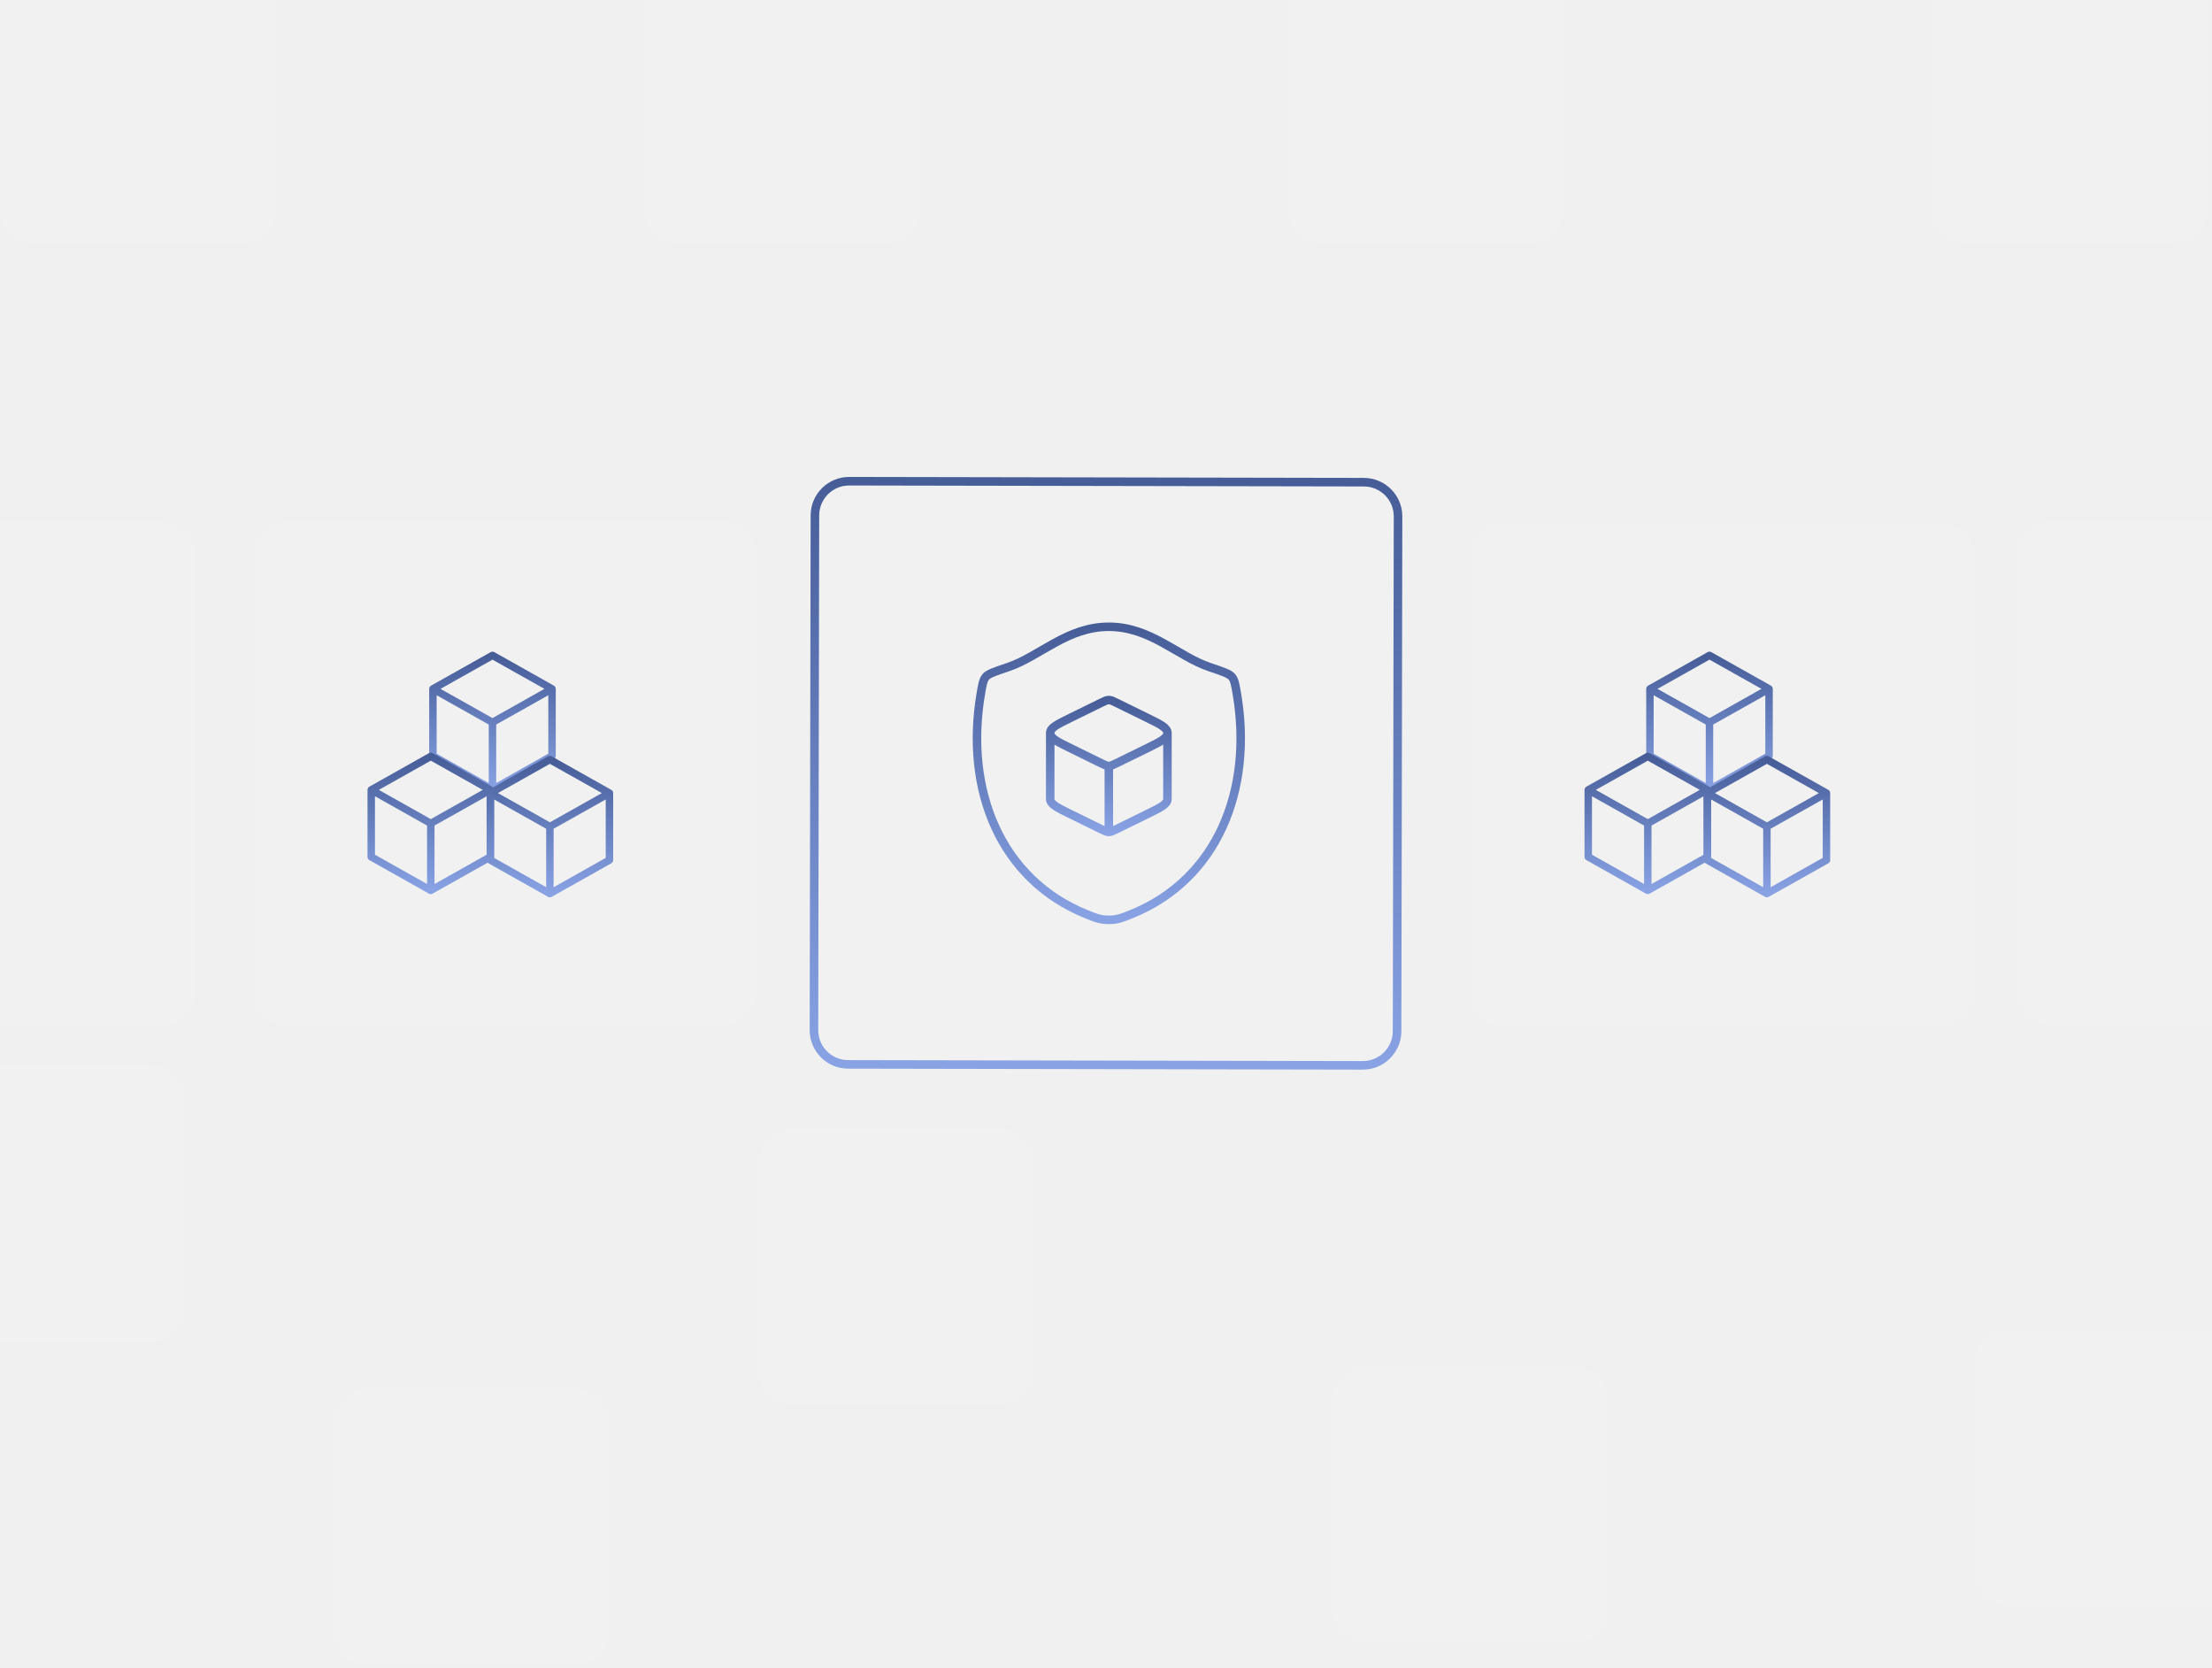
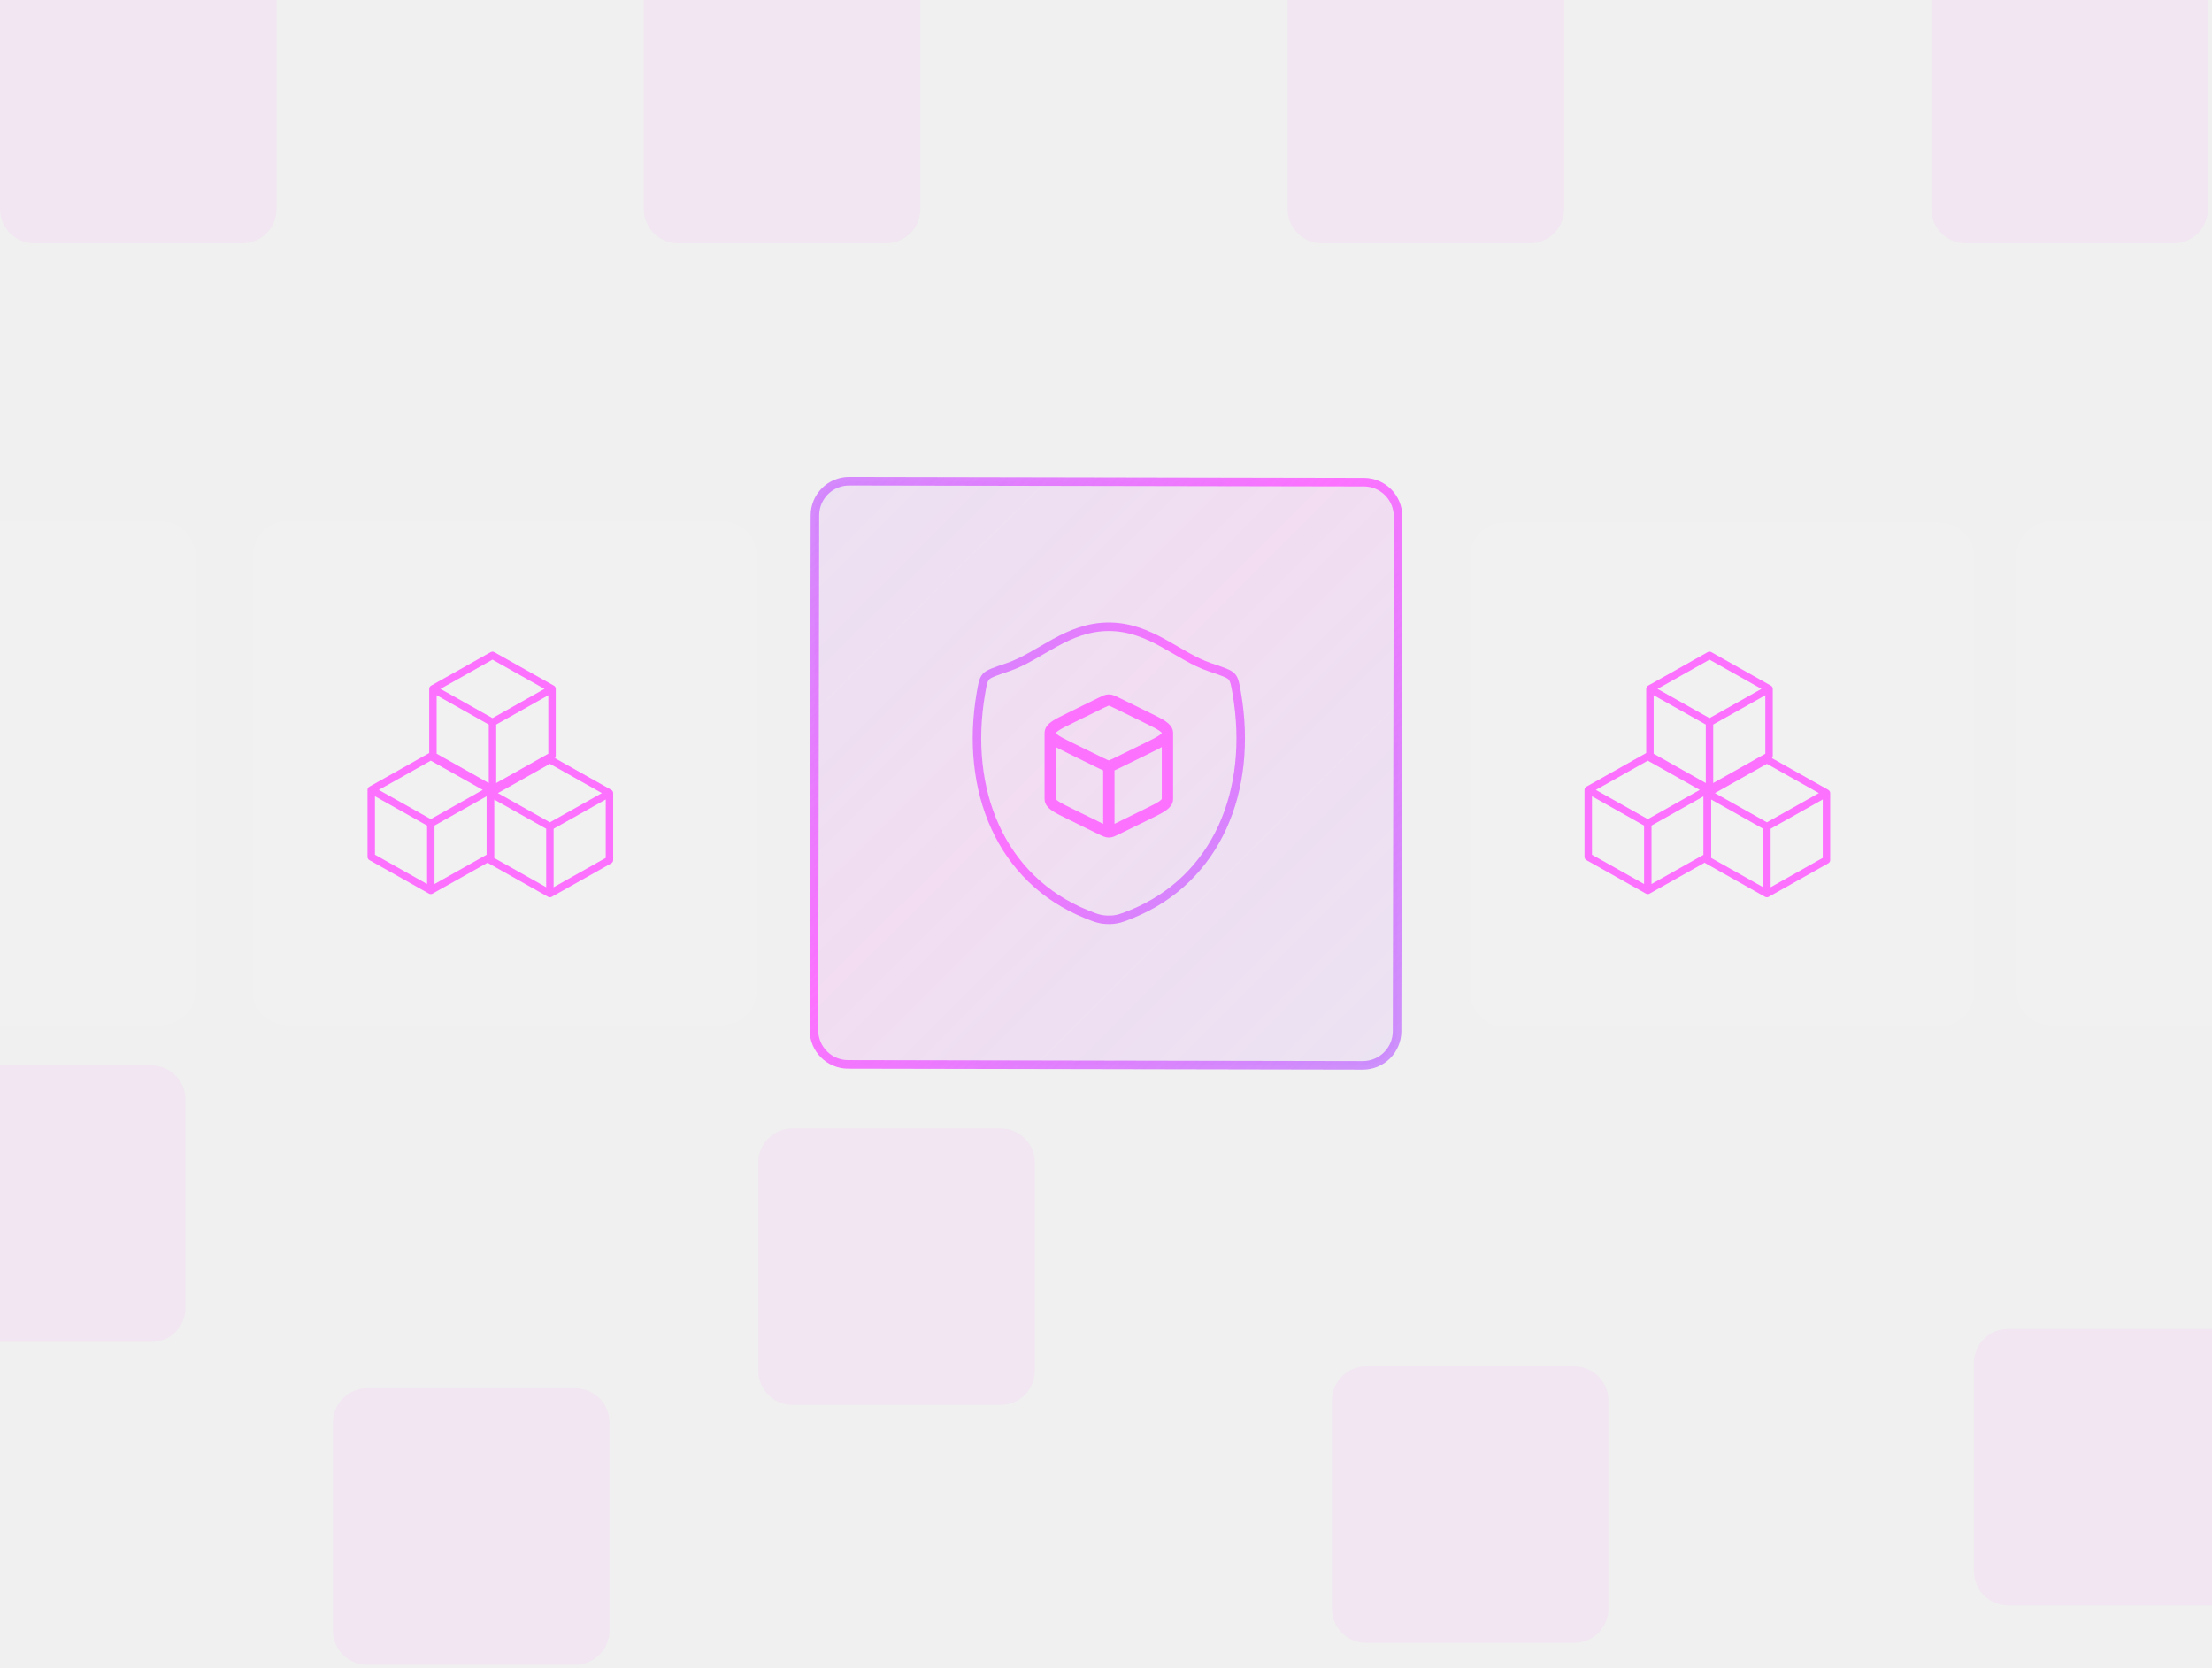
<svg xmlns="http://www.w3.org/2000/svg" width="390" height="294" viewBox="0 0 390 294" fill="none">
  <rect x="44.566" y="91.918" width="88.817" height="88.817" rx="6.036" fill="white" fill-opacity="0.08" />
-   <rect x="143.691" y="84.824" width="102.811" height="102.811" rx="6.036" transform="rotate(0.107323 143.691 84.8242)" fill="white" fill-opacity="0.04" stroke="url(#paint0_linear_35_20)" stroke-width="1.509" />
+   <rect x="143.691" y="84.824" width="102.811" height="102.811" rx="6.036" transform="rotate(0.107323 143.691 84.8242)" fill="url(#paint0_linear_75_745)" fill-opacity="0.15" stroke="url(#paint1_linear_75_745)" stroke-width="1.509" />
  <rect x="259.207" y="92.125" width="88.817" height="88.817" rx="6.036" fill="white" fill-opacity="0.08" />
  <rect x="355.547" y="91.918" width="88.817" height="88.817" rx="6.036" fill="white" fill-opacity="0.08" />
  <rect x="-54.363" y="91.918" width="88.817" height="88.817" rx="6.036" fill="white" fill-opacity="0.08" />
-   <rect x="133.699" y="198.93" width="48.755" height="48.755" rx="6.036" fill="white" fill-opacity="0.04" />
-   <rect x="234.828" y="240.875" width="48.755" height="48.755" rx="6.036" fill="white" fill-opacity="0.04" />
-   <rect y="-5.859" width="48.755" height="48.755" rx="6.036" fill="white" fill-opacity="0.04" />
-   <rect x="-16.047" y="187.828" width="48.755" height="48.755" rx="6.036" fill="white" fill-opacity="0.04" />
-   <rect x="113.51" y="-5.859" width="48.755" height="48.755" rx="6.036" fill="white" fill-opacity="0.04" />
-   <rect x="348.023" y="234.266" width="48.755" height="48.755" rx="6.036" fill="white" fill-opacity="0.04" />
-   <rect x="58.699" y="244.746" width="48.755" height="48.755" rx="6.036" fill="white" fill-opacity="0.04" />
-   <rect x="227.02" y="-5.859" width="48.755" height="48.755" rx="6.036" fill="white" fill-opacity="0.04" />
-   <path d="M195.495 110.496C188.132 110.496 183.361 115.712 177.716 117.613C175.422 118.388 174.273 118.773 173.81 119.318C173.345 119.861 173.209 120.659 172.937 122.25C170.026 139.29 176.389 155.043 191.561 161.176C193.191 161.835 194.007 162.163 195.503 162.163C196.998 162.163 197.817 161.832 199.447 161.173C214.619 155.043 220.974 139.29 218.063 122.25C217.789 120.659 217.655 119.861 217.19 119.316C216.725 118.771 215.578 118.386 213.284 117.613C207.637 115.712 202.857 110.496 195.495 110.496Z" stroke="url(#paint1_linear_35_20)" stroke-width="1.5" stroke-linecap="round" stroke-linejoin="round" />
-   <path d="M195.499 146.664C195.861 146.664 196.197 146.499 196.866 146.173L202.255 143.53C204.639 142.36 205.833 141.776 205.833 140.852V129.227M195.499 146.664C195.138 146.664 194.802 146.499 194.133 146.173L188.744 143.53C186.36 142.36 185.166 141.776 185.166 140.852V129.227M195.499 146.664V135.039M205.833 129.227C205.833 128.302 204.639 127.718 202.255 126.548L196.869 123.907C196.194 123.579 195.858 123.414 195.499 123.414C195.138 123.414 194.802 123.579 194.133 123.905L188.744 126.55C186.36 127.718 185.166 128.302 185.166 129.227M205.833 129.227C205.833 130.151 204.639 130.735 202.255 131.905L196.866 134.546C196.194 134.874 195.858 135.039 195.499 135.039M185.166 129.227C185.166 130.151 186.36 130.735 188.744 131.905L194.133 134.546C194.804 134.874 195.14 135.039 195.499 135.039" stroke="url(#paint2_linear_35_20)" stroke-width="1.5" stroke-linecap="round" stroke-linejoin="round" />
-   <path d="M311.902 121.445L301.402 115.539L290.902 121.445M311.902 121.445V133.257L301.402 139.164M311.902 121.445L301.402 127.351M301.402 139.164L290.902 133.257V121.445M301.402 139.164V127.351M290.902 121.445L301.402 127.351" stroke="url(#paint3_linear_35_20)" stroke-width="1.312" stroke-linecap="round" stroke-linejoin="round" />
-   <path d="M322.025 139.816L311.525 133.91L301.025 139.816M322.025 139.816V151.628L311.525 157.535M322.025 139.816L311.525 145.722M311.525 157.535L301.025 151.628V139.816M311.525 157.535V145.722M301.025 139.816L311.525 145.722" stroke="url(#paint4_linear_35_20)" stroke-width="1.312" stroke-linecap="round" stroke-linejoin="round" />
-   <path d="M301.025 139.254L290.525 133.348L280.025 139.254M301.025 139.254V151.066L290.525 156.972M301.025 139.254L290.525 145.16M290.525 156.972L280.025 151.066V139.254M290.525 156.972V145.16M280.025 139.254L290.525 145.16" stroke="url(#paint5_linear_35_20)" stroke-width="1.312" stroke-linecap="round" stroke-linejoin="round" />
-   <path d="M97.33 121.445L86.83 115.539L76.33 121.445M97.33 121.445V133.257L86.83 139.164M97.33 121.445L86.83 127.351M86.83 139.164L76.33 133.257V121.445M86.83 139.164V127.351M76.33 121.445L86.83 127.351" stroke="url(#paint6_linear_35_20)" stroke-width="1.312" stroke-linecap="round" stroke-linejoin="round" />
-   <path d="M107.453 139.816L96.953 133.91L86.453 139.816M107.453 139.816V151.628L96.953 157.535M107.453 139.816L96.953 145.722M96.953 157.535L86.453 151.628V139.816M96.953 157.535V145.722M86.453 139.816L96.953 145.722" stroke="url(#paint7_linear_35_20)" stroke-width="1.312" stroke-linecap="round" stroke-linejoin="round" />
-   <path d="M86.453 139.254L75.953 133.348L65.453 139.254M86.453 139.254V151.066L75.953 156.972M86.453 139.254L75.953 145.16M75.953 156.972L65.453 151.066V139.254M75.953 156.972V145.16M65.453 139.254L75.953 145.16" stroke="url(#paint8_linear_35_20)" stroke-width="1.312" stroke-linecap="round" stroke-linejoin="round" />
-   <rect x="340.529" y="-5.859" width="48.755" height="48.755" rx="6.036" fill="white" fill-opacity="0.04" />
+   <rect x="133.699" y="198.93" width="48.755" height="48.755" rx="6.036" fill="url(#paint2_linear_75_745)" fill-opacity="0.08" />
+   <rect x="234.828" y="240.875" width="48.755" height="48.755" rx="6.036" fill="url(#paint3_linear_75_745)" fill-opacity="0.08" />
+   <rect y="-5.859" width="48.755" height="48.755" rx="6.036" fill="url(#paint4_linear_75_745)" fill-opacity="0.08" />
+   <rect x="-16.047" y="187.828" width="48.755" height="48.755" rx="6.036" fill="url(#paint5_linear_75_745)" fill-opacity="0.08" />
+   <rect x="113.51" y="-5.859" width="48.755" height="48.755" rx="6.036" fill="url(#paint6_linear_75_745)" fill-opacity="0.08" />
+   <rect x="348.023" y="234.266" width="48.755" height="48.755" rx="6.036" fill="url(#paint7_linear_75_745)" fill-opacity="0.08" />
+   <rect x="58.699" y="244.746" width="48.755" height="48.755" rx="6.036" fill="url(#paint8_linear_75_745)" fill-opacity="0.08" />
+   <rect x="227.02" y="-5.859" width="48.755" height="48.755" rx="6.036" fill="url(#paint9_linear_75_745)" fill-opacity="0.08" />
+   <path d="M195.495 110.496C188.132 110.496 183.361 115.712 177.716 117.613C175.422 118.388 174.273 118.773 173.81 119.318C173.345 119.861 173.209 120.659 172.937 122.25C170.026 139.29 176.389 155.043 191.561 161.176C193.191 161.835 194.007 162.163 195.503 162.163C196.998 162.163 197.817 161.832 199.447 161.173C214.619 155.043 220.974 139.29 218.063 122.25C217.789 120.659 217.655 119.861 217.19 119.316C216.725 118.771 215.578 118.386 213.284 117.613C207.637 115.712 202.857 110.496 195.495 110.496Z" stroke="url(#paint10_linear_75_745)" stroke-width="1.5" stroke-linecap="round" stroke-linejoin="round" />
+   <path d="M195.499 146.664C195.861 146.664 196.197 146.499 196.866 146.173L202.255 143.53C204.639 142.36 205.833 141.776 205.833 140.852V129.227M195.499 146.664C195.138 146.664 194.802 146.499 194.133 146.173L188.744 143.53C186.36 142.36 185.166 141.776 185.166 140.852V129.227M195.499 146.664V135.039M205.833 129.227C205.833 128.302 204.639 127.718 202.255 126.548L196.869 123.907C196.194 123.579 195.858 123.414 195.499 123.414C195.138 123.414 194.802 123.579 194.133 123.905L188.744 126.55C186.36 127.718 185.166 128.302 185.166 129.227M205.833 129.227C205.833 130.151 204.639 130.735 202.255 131.905L196.866 134.546C196.194 134.874 195.858 135.039 195.499 135.039M185.166 129.227C185.166 130.151 186.36 130.735 188.744 131.905L194.133 134.546C194.804 134.874 195.14 135.039 195.499 135.039" stroke="#FC72FF" stroke-width="2" stroke-linecap="round" stroke-linejoin="round" />
+   <path d="M311.902 121.445L301.402 115.539L290.902 121.445M311.902 121.445V133.257L301.402 139.164M311.902 121.445L301.402 127.351M301.402 139.164L290.902 133.257V121.445M301.402 139.164V127.351M290.902 121.445L301.402 127.351" stroke="#FC72FF" stroke-width="1.312" stroke-linecap="round" stroke-linejoin="round" />
+   <path d="M322.025 139.816L311.525 133.91L301.025 139.816M322.025 139.816V151.628L311.525 157.535M322.025 139.816L311.525 145.722M311.525 157.535L301.025 151.628V139.816M311.525 157.535V145.722M301.025 139.816L311.525 145.722" stroke="#FC72FF" stroke-width="1.312" stroke-linecap="round" stroke-linejoin="round" />
+   <path d="M301.025 139.254L290.525 133.348L280.025 139.254M301.025 139.254V151.066L290.525 156.972M301.025 139.254L290.525 145.16M290.525 156.972L280.025 151.066V139.254M290.525 156.972V145.16M280.025 139.254L290.525 145.16" stroke="#FC72FF" stroke-width="1.312" stroke-linecap="round" stroke-linejoin="round" />
+   <path d="M97.33 121.445L86.83 115.539L76.33 121.445M97.33 121.445V133.257L86.83 139.164M97.33 121.445L86.83 127.351M86.83 139.164L76.33 133.257V121.445M86.83 139.164V127.351M76.33 121.445L86.83 127.351" stroke="#FC72FF" stroke-width="1.312" stroke-linecap="round" stroke-linejoin="round" />
+   <path d="M107.453 139.816L96.953 133.91L86.453 139.816M107.453 139.816V151.628L96.953 157.535M107.453 139.816L96.953 145.722M96.953 157.535L86.453 151.628V139.816M96.953 157.535V145.722M86.453 139.816L96.953 145.722" stroke="#FC72FF" stroke-width="1.312" stroke-linecap="round" stroke-linejoin="round" />
+   <path d="M86.453 139.254L75.953 133.348L65.453 139.254M86.453 139.254V151.066L75.953 156.972M86.453 139.254L75.953 145.16M75.953 156.972L65.453 151.066V139.254M75.953 156.972V145.16M65.453 139.254L75.953 145.16" stroke="#FC72FF" stroke-width="1.312" stroke-linecap="round" stroke-linejoin="round" />
+   <rect x="340.529" y="-5.859" width="48.755" height="48.755" rx="6.036" fill="url(#paint11_linear_75_745)" fill-opacity="0.08" />
  <defs>
-     <linearGradient id="paint0_linear_35_20" x1="195.097" y1="84.824" x2="195.097" y2="187.636" gradientUnits="userSpaceOnUse">
-       <stop stop-color="#465D98" />
-       <stop offset="1" stop-color="#88A2E4" />
+     <linearGradient id="paint0_linear_75_745" x1="87.014" y1="28.375" x2="290.238" y2="231.599" gradientUnits="userSpaceOnUse">
+       <stop stop-color="#8F68FF" stop-opacity="0.5" />
+       <stop offset="0.504" stop-color="#FC72FF" />
+       <stop offset="1" stop-color="#8F68FF" stop-opacity="0.5" />
    </linearGradient>
-     <linearGradient id="paint1_linear_35_20" x1="195.5" y1="110.496" x2="195.5" y2="162.163" gradientUnits="userSpaceOnUse">
-       <stop stop-color="#465D98" />
-       <stop offset="1" stop-color="#88A2E4" />
+     <linearGradient id="paint1_linear_75_745" x1="87.014" y1="28.375" x2="290.238" y2="231.599" gradientUnits="userSpaceOnUse">
+       <stop stop-color="#8F68FF" stop-opacity="0.5" />
+       <stop offset="0.504" stop-color="#FC72FF" />
+       <stop offset="1" stop-color="#8F68FF" stop-opacity="0.5" />
    </linearGradient>
-     <linearGradient id="paint2_linear_35_20" x1="195.499" y1="123.414" x2="195.499" y2="146.664" gradientUnits="userSpaceOnUse">
-       <stop stop-color="#465D98" />
-       <stop offset="1" stop-color="#88A2E4" />
+     <linearGradient id="paint2_linear_75_745" x1="106.822" y1="172.16" x2="203.194" y2="268.533" gradientUnits="userSpaceOnUse">
+       <stop offset="0.504" stop-color="#FC72FF" />
    </linearGradient>
-     <linearGradient id="paint3_linear_35_20" x1="301.402" y1="115.539" x2="301.402" y2="139.164" gradientUnits="userSpaceOnUse">
-       <stop stop-color="#465D98" />
-       <stop offset="1" stop-color="#88A2E4" />
+     <linearGradient id="paint3_linear_75_745" x1="207.95" y1="214.106" x2="304.323" y2="310.479" gradientUnits="userSpaceOnUse">
+       <stop offset="0.504" stop-color="#FC72FF" />
    </linearGradient>
-     <linearGradient id="paint4_linear_35_20" x1="311.525" y1="133.91" x2="311.525" y2="157.535" gradientUnits="userSpaceOnUse">
-       <stop stop-color="#465D98" />
-       <stop offset="1" stop-color="#88A2E4" />
+     <linearGradient id="paint4_linear_75_745" x1="-26.878" y1="-32.629" x2="69.495" y2="63.744" gradientUnits="userSpaceOnUse">
+       <stop offset="0.504" stop-color="#FC72FF" />
    </linearGradient>
-     <linearGradient id="paint5_linear_35_20" x1="290.525" y1="133.348" x2="290.525" y2="156.972" gradientUnits="userSpaceOnUse">
-       <stop stop-color="#465D98" />
-       <stop offset="1" stop-color="#88A2E4" />
+     <linearGradient id="paint5_linear_75_745" x1="-42.925" y1="161.059" x2="53.448" y2="257.432" gradientUnits="userSpaceOnUse">
+       <stop offset="0.504" stop-color="#FC72FF" />
    </linearGradient>
-     <linearGradient id="paint6_linear_35_20" x1="86.83" y1="115.539" x2="86.83" y2="139.164" gradientUnits="userSpaceOnUse">
-       <stop stop-color="#465D98" />
-       <stop offset="1" stop-color="#88A2E4" />
+     <linearGradient id="paint6_linear_75_745" x1="86.632" y1="-32.629" x2="183.005" y2="63.744" gradientUnits="userSpaceOnUse">
+       <stop offset="0.504" stop-color="#FC72FF" />
    </linearGradient>
-     <linearGradient id="paint7_linear_35_20" x1="96.953" y1="133.91" x2="96.953" y2="157.535" gradientUnits="userSpaceOnUse">
-       <stop stop-color="#465D98" />
-       <stop offset="1" stop-color="#88A2E4" />
+     <linearGradient id="paint7_linear_75_745" x1="321.146" y1="207.496" x2="417.519" y2="303.869" gradientUnits="userSpaceOnUse">
+       <stop offset="0.504" stop-color="#FC72FF" />
    </linearGradient>
-     <linearGradient id="paint8_linear_35_20" x1="75.953" y1="133.348" x2="75.953" y2="156.972" gradientUnits="userSpaceOnUse">
-       <stop stop-color="#465D98" />
-       <stop offset="1" stop-color="#88A2E4" />
+     <linearGradient id="paint8_linear_75_745" x1="31.822" y1="217.977" x2="128.194" y2="314.35" gradientUnits="userSpaceOnUse">
+       <stop offset="0.504" stop-color="#FC72FF" />
+     </linearGradient>
+     <linearGradient id="paint9_linear_75_745" x1="200.142" y1="-32.629" x2="296.515" y2="63.744" gradientUnits="userSpaceOnUse">
+       <stop offset="0.504" stop-color="#FC72FF" />
+     </linearGradient>
+     <linearGradient id="paint10_linear_75_745" x1="146.615" y1="82.128" x2="248.179" y2="173.537" gradientUnits="userSpaceOnUse">
+       <stop stop-color="#8F68FF" stop-opacity="0.5" />
+       <stop offset="0.504" stop-color="#FC72FF" />
+       <stop offset="1" stop-color="#8F68FF" stop-opacity="0.5" />
+     </linearGradient>
+     <linearGradient id="paint11_linear_75_745" x1="313.652" y1="-32.629" x2="410.024" y2="63.744" gradientUnits="userSpaceOnUse">
+       <stop offset="0.504" stop-color="#FC72FF" />
    </linearGradient>
  </defs>
</svg>
